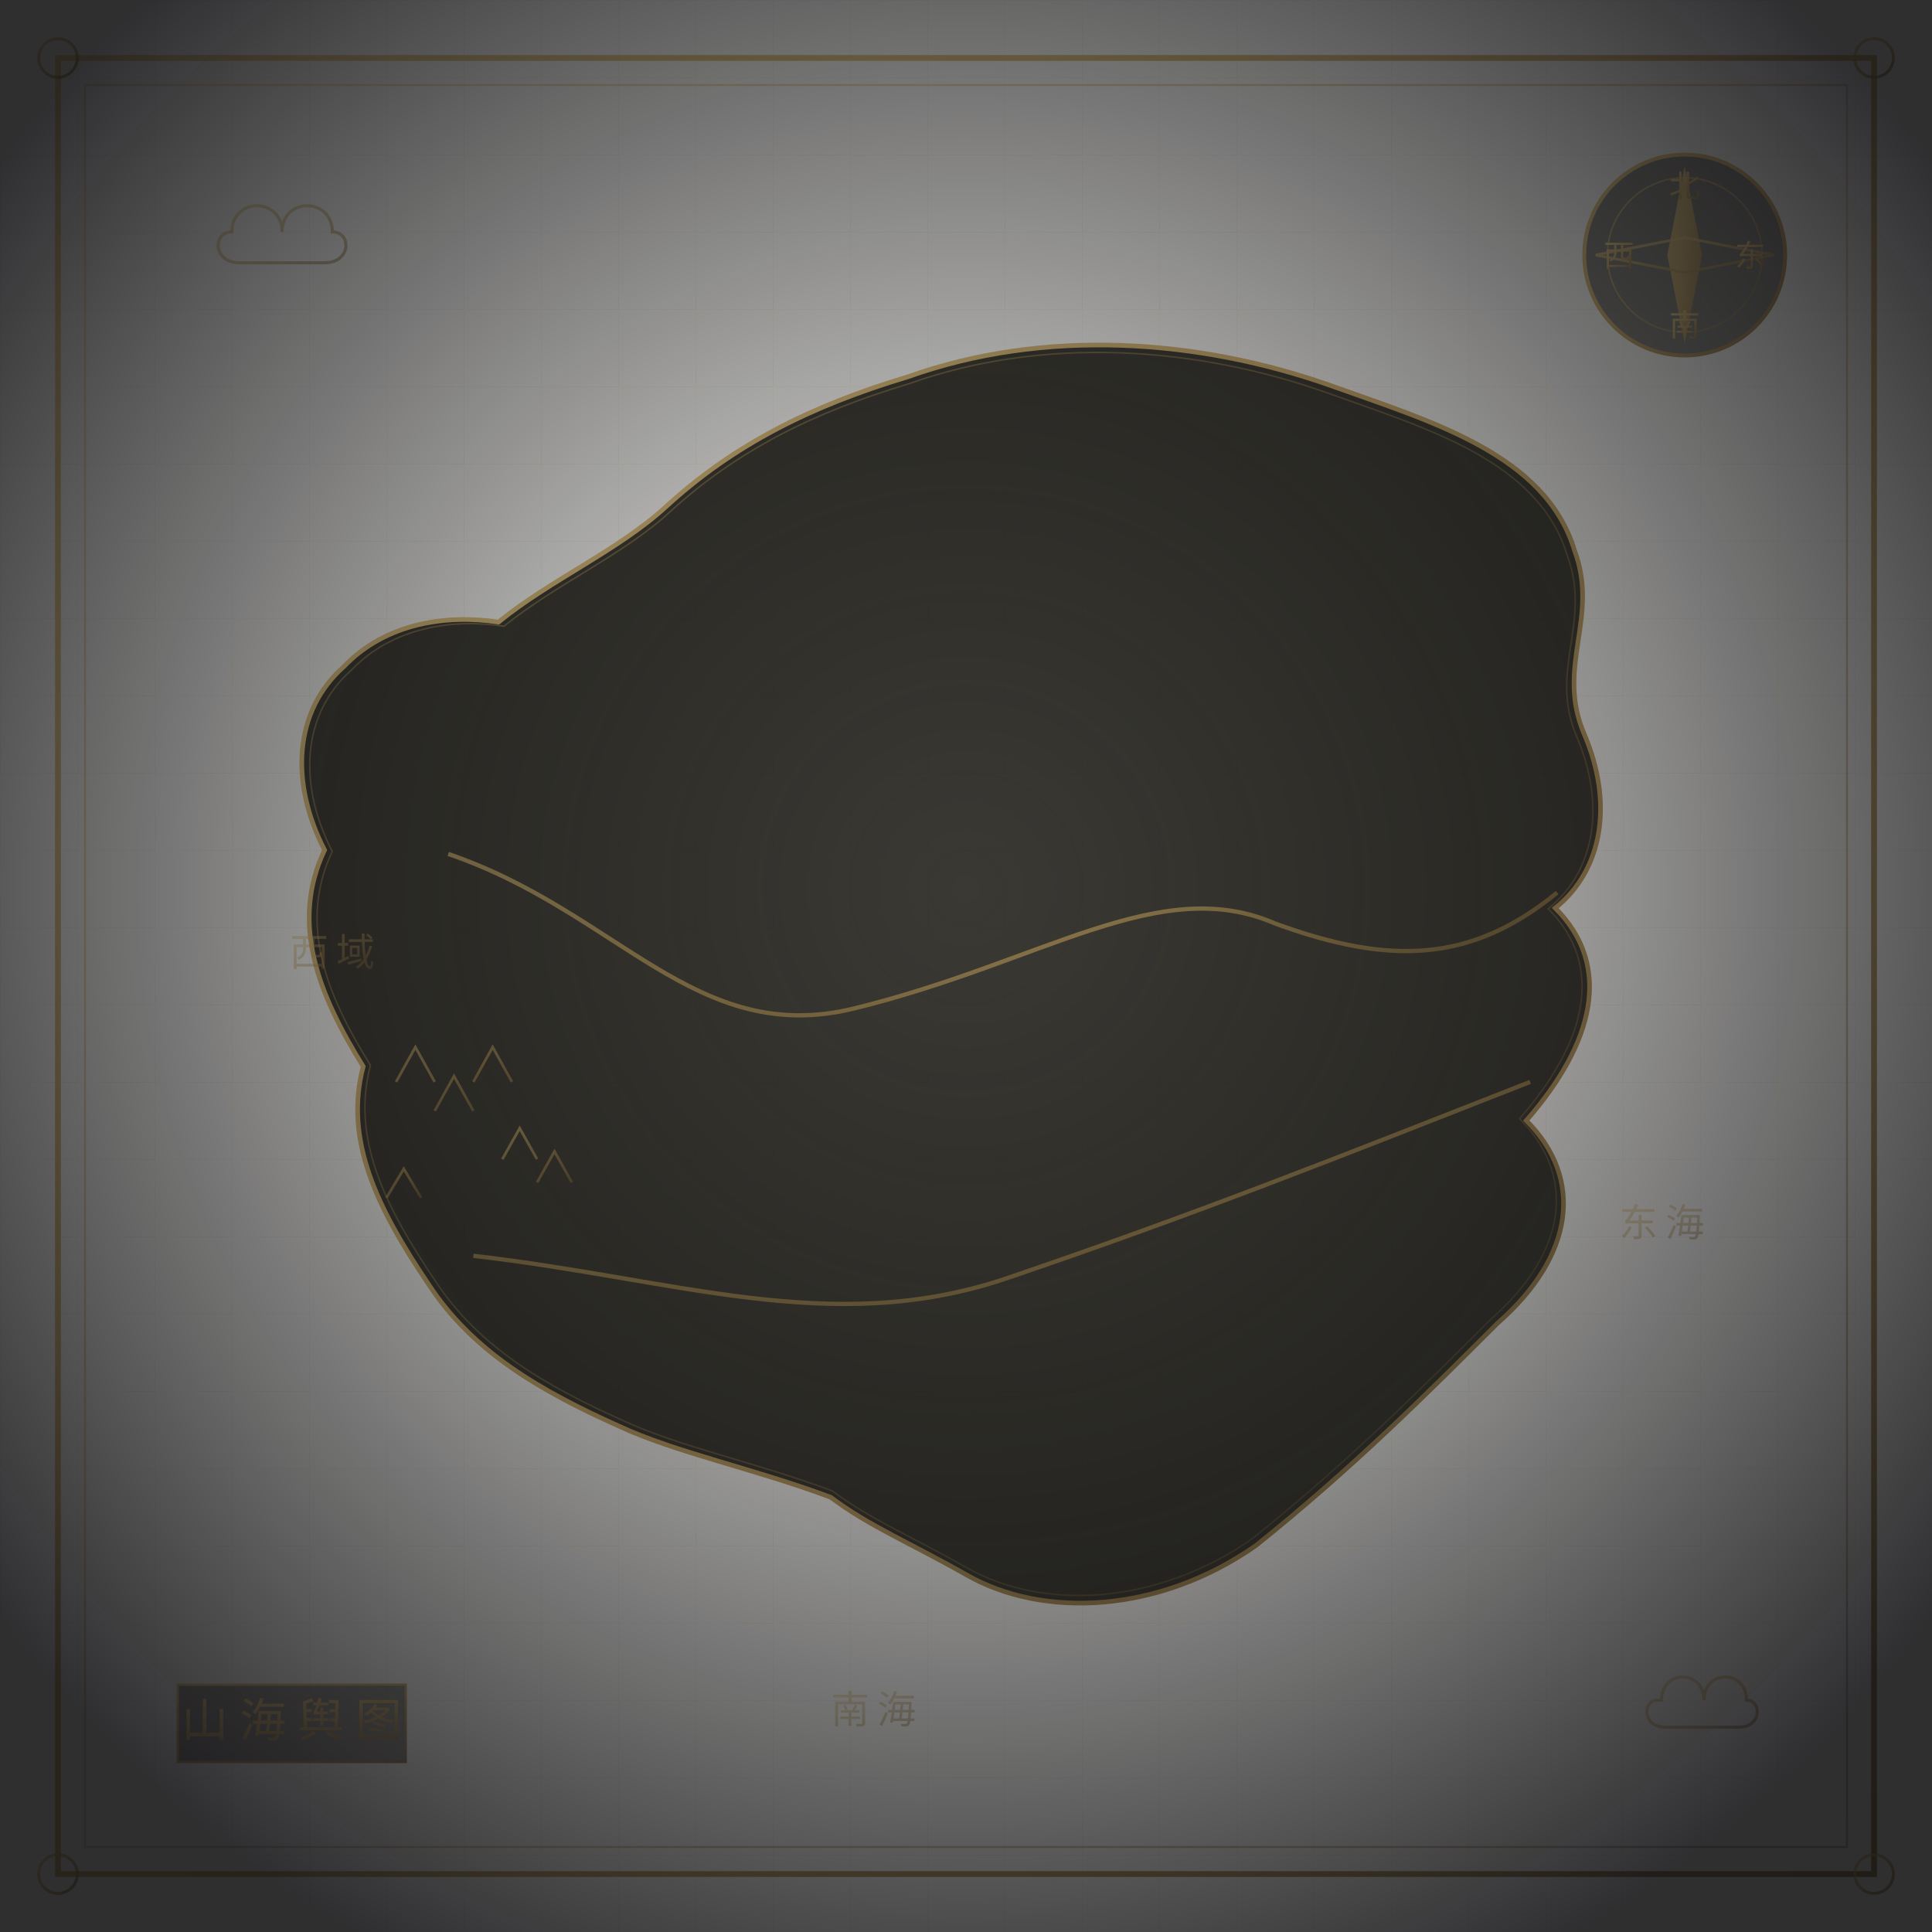
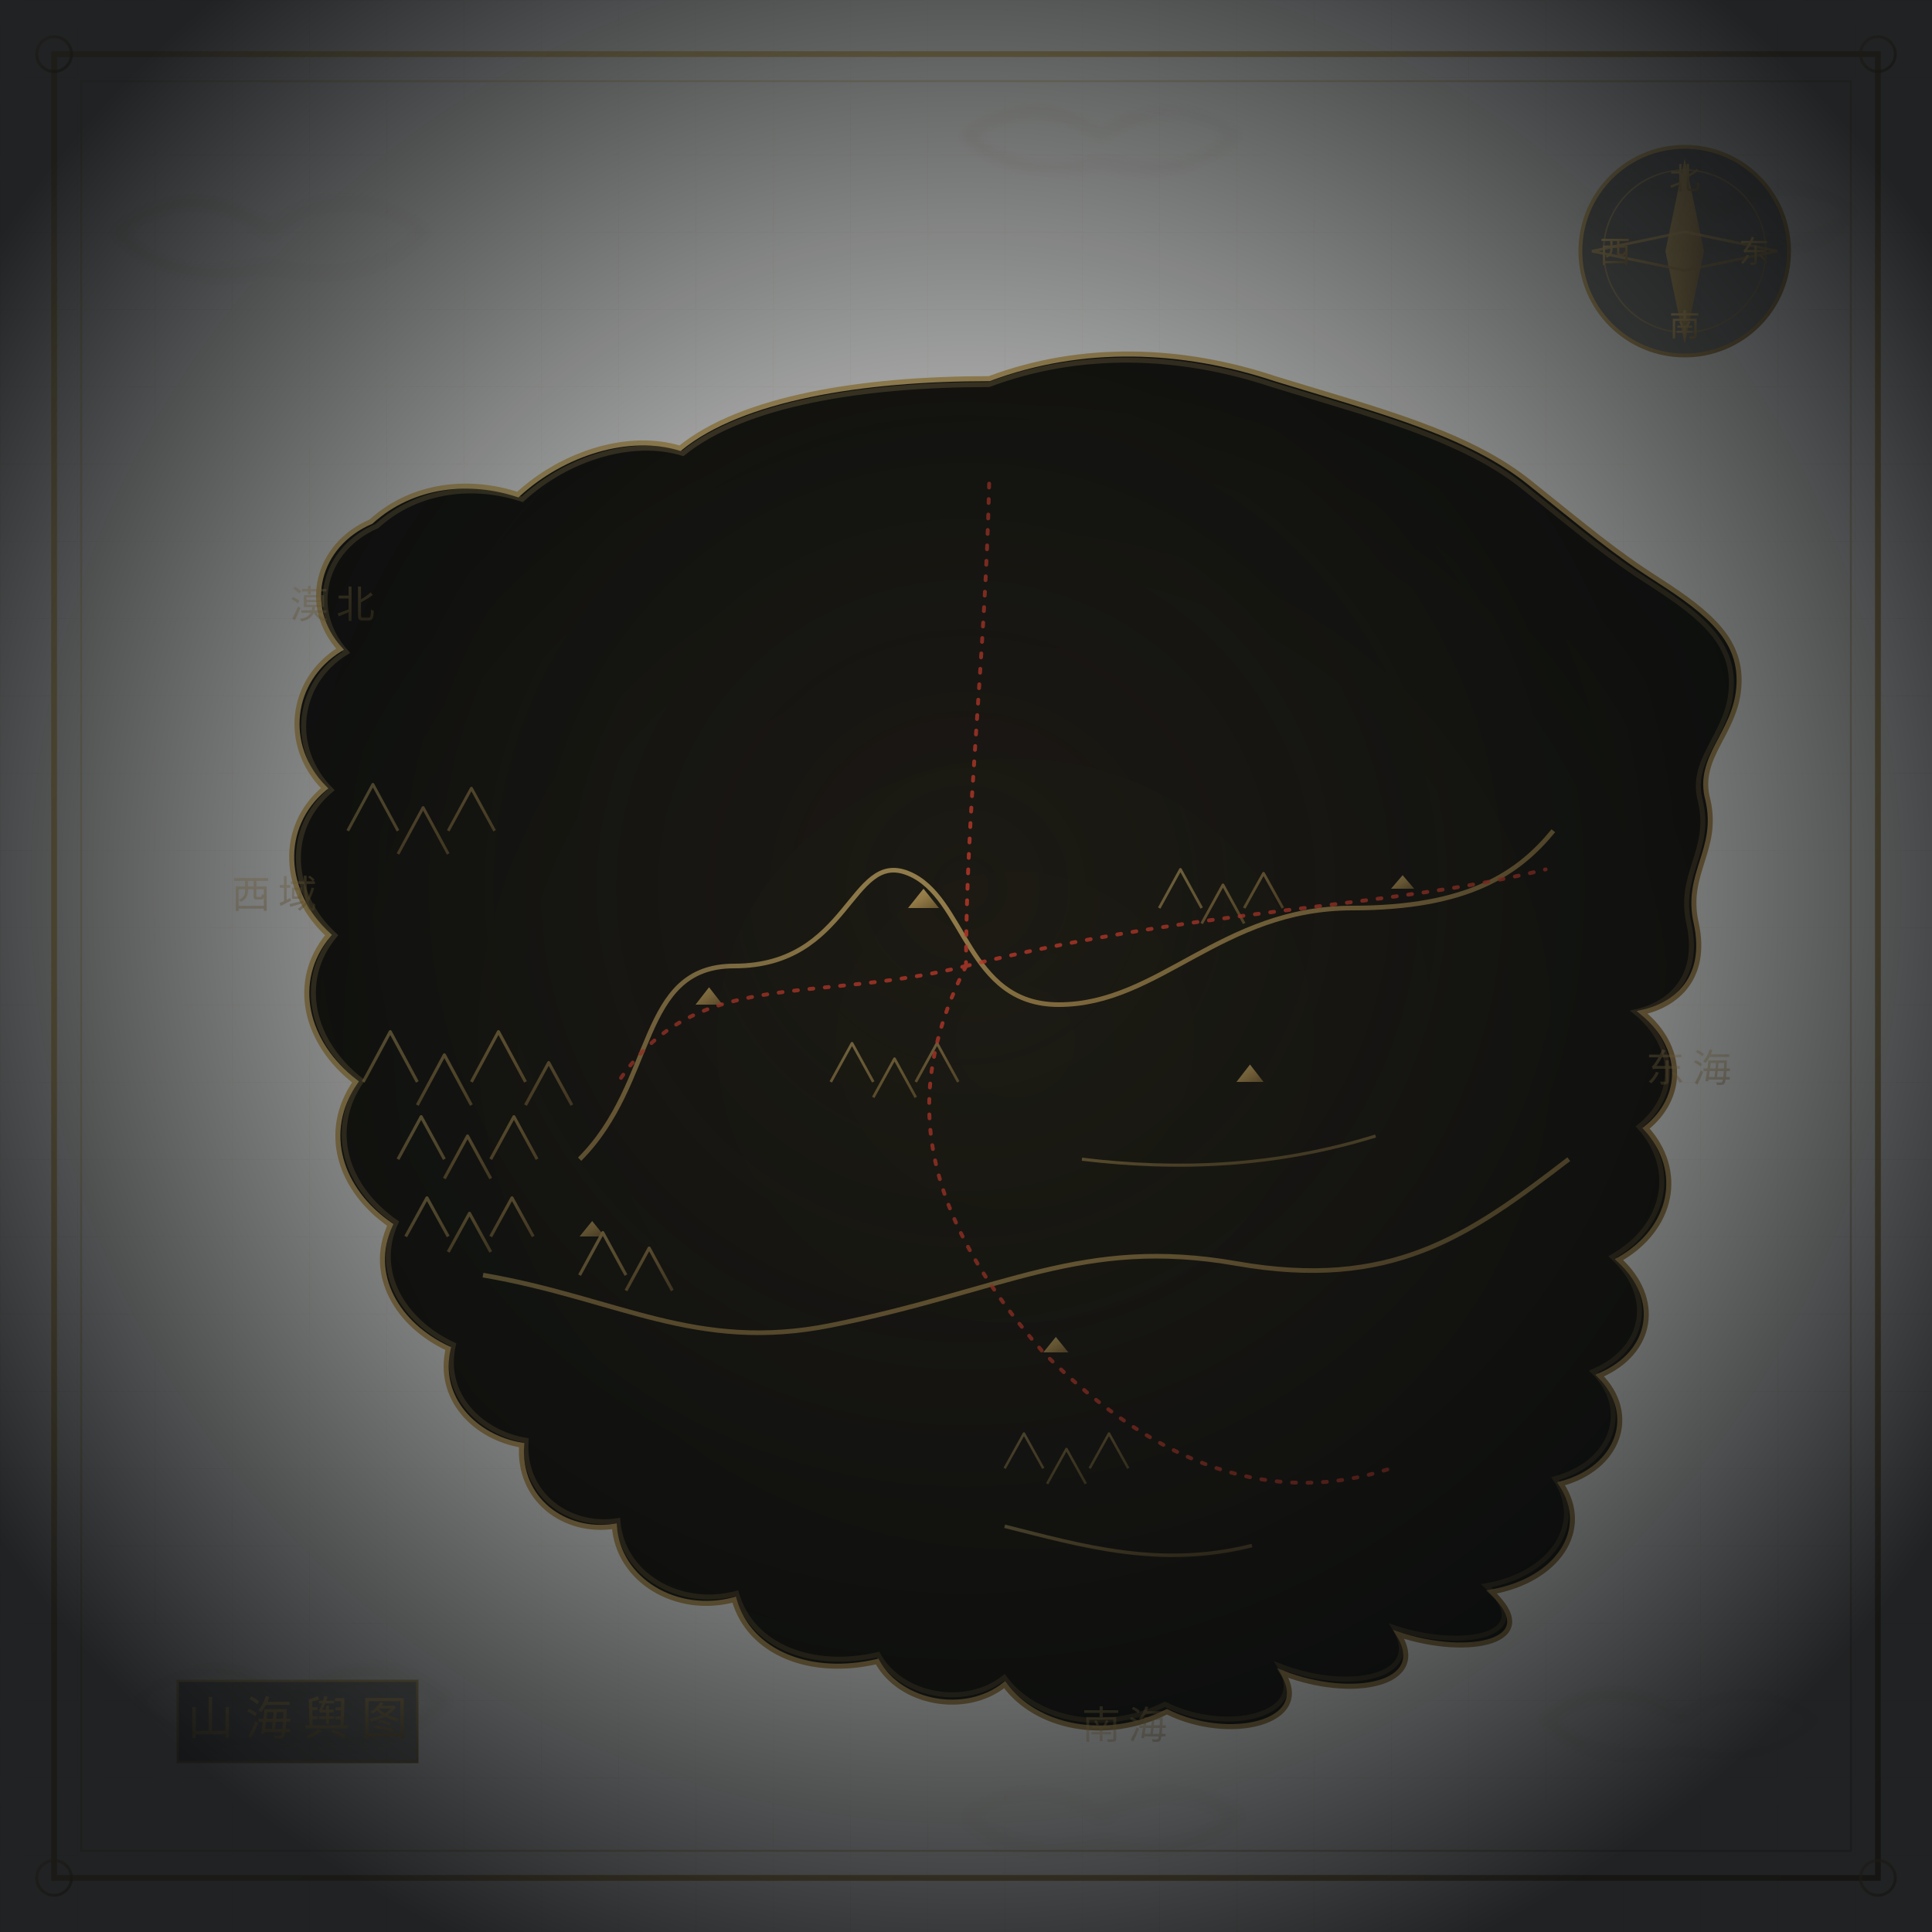
<svg xmlns="http://www.w3.org/2000/svg" viewBox="0 0 1000 1000" width="1000" height="1000" preserveAspectRatio="xMidYMid meet">
  <defs>
    <linearGradient id="gold" x1="0" y1="0" x2="1" y2="1">
      <stop offset="0" stop-color="#e8c87a" />
      <stop offset="0.5" stop-color="#c8a45c" />
      <stop offset="1" stop-color="#8a6d3b" />
    </linearGradient>
-     <radialGradient id="vign" cx="50%" cy="46%" r="62%">
-       <stop offset="0" stop-color="#16130c" stop-opacity="0.0" />
-       <stop offset="1" stop-color="#0a0a0c" stop-opacity="0.85" />
+     <linearGradient id="goldFaint" x1="0" y1="0" x2="1" y2="1">
+       <stop offset="0" stop-color="#c8a45c" stop-opacity="0.55" />
+       <stop offset="1" stop-color="#8a6d3b" stop-opacity="0.35" />
+     </linearGradient>
+     <radialGradient id="sea" cx="50%" cy="46%" r="60%">
+       <stop offset="0" stop-color="#10140f" stop-opacity="0" />
+       <stop offset="1" stop-color="#07090b" stop-opacity="0.9" />
    </radialGradient>
+     <radialGradient id="land" cx="50%" cy="50%" r="55%">
+       <stop offset="0" stop-color="#15130c" />
+       <stop offset="0.75" stop-color="#100e09" />
+       <stop offset="1" stop-color="#0b0a07" />
+     </radialGradient>
+     <filter id="soft" x="-20%" y="-20%" width="140%" height="140%">
+       <feGaussianBlur stdDeviation="3" />
+     </filter>
    <pattern id="grid" width="40" height="40" patternUnits="userSpaceOnUse">
-       <path d="M40 0 L0 0 0 40" fill="none" stroke="url(#gold)" stroke-width="0.6" opacity="0.14" />
+       <path d="M40 0 L0 0 0 40" fill="none" stroke="url(#gold)" stroke-width="0.5" opacity="0.10" />
    </pattern>
  </defs>
  <rect x="0" y="0" width="1000" height="1000" fill="url(#grid)" />
-   <rect x="30" y="30" width="940" height="940" fill="none" stroke="url(#gold)" stroke-width="3" opacity="0.85" />
-   <rect x="44" y="44" width="912" height="912" fill="none" stroke="url(#gold)" stroke-width="1" opacity="0.45" />
+   <rect x="28" y="28" width="944" height="944" fill="none" stroke="url(#gold)" stroke-width="3" opacity="0.85" />
+   <rect x="42" y="42" width="916" height="916" fill="none" stroke="url(#gold)" stroke-width="1" opacity="0.4" />
  <g fill="none" stroke="url(#gold)" stroke-width="1.5" opacity="0.7">
-     <circle cx="30" cy="30" r="10" />
-     <circle cx="970" cy="30" r="10" />
-     <circle cx="30" cy="970" r="10" />
-     <circle cx="970" cy="970" r="10" />
+     <circle cx="28" cy="28" r="9" />
+     <circle cx="972" cy="28" r="9" />
+     <circle cx="28" cy="972" r="9" />
+     <circle cx="972" cy="972" r="9" />
  </g>
-   <path d="M470 195            C540 170 620 175 690 200            C740 218 800 235 815 285            C828 320 805 345 820 380            C835 415 830 450 805 470            C835 500 825 540 790 580            C820 610 815 650 775 685            C740 720 700 760 650 800            C600 835 540 838 500 815            C470 798 450 790 430 775            C390 760 350 752 320 738            C280 720 245 700 222 665            C195 625 178 590 188 552            C165 515 150 478 168 440            C150 405 152 368 178 345            C200 322 232 318 258 322            C285 300 320 285 345 262            C380 230 420 210 470 195 Z" fill="#13110b" fill-opacity="0.92" stroke="url(#gold)" stroke-width="2.4" opacity="0.9" />
-   <path d="M470 195            C540 170 620 175 690 200            C740 218 800 235 815 285            C828 320 805 345 820 380            C835 415 830 450 805 470            C835 500 825 540 790 580            C820 610 815 650 775 685            C740 720 700 760 650 800            C600 835 540 838 500 815            C470 798 450 790 430 775            C390 760 350 752 320 738            C280 720 245 700 222 665            C195 625 178 590 188 552            C165 515 150 478 168 440            C150 405 152 368 178 345            C200 322 232 318 258 322            C285 300 320 285 345 262            C380 230 420 210 470 195 Z" fill="none" stroke="url(#gold)" stroke-width="0.8" opacity="0.35" transform="translate(6 6) scale(0.988)" />
-   <g fill="none" stroke="url(#gold)" stroke-width="1.4" opacity="0.55">
-     <path d="M205 560 l10 -18 l10 18 M225 575 l10 -18 l10 18 M245 560 l10 -18 l10 18" />
-     <path d="M260 600 l9 -16 l9 16 M278 612 l9 -16 l9 16" />
-     <path d="M200 620 l9 -15 l9 15" />
+   <g fill="none" stroke="url(#goldFaint)" stroke-width="2" opacity="0.4" filter="url(#soft)">
+     <path d="M60 120 q40 -30 80 0 q40 -30 80 0 q-30 30 -80 18 q-50 12 -80 -18 Z" />
+     <path d="M820 110 q35 -26 70 0 q35 -26 70 0 q-26 26 -70 16 q-44 10 -70 -16 Z" />
+     <path d="M70 880 q40 -30 80 0 q40 -30 80 0 q-30 30 -80 18 q-50 12 -80 -18 Z" />
+     <path d="M800 890 q35 -26 70 0 q35 -26 70 0 q-26 26 -70 16 q-44 10 -70 -16 Z" />
+     <path d="M500 70 q35 -24 70 0 q35 -24 70 0 q-26 24 -70 14 q-44 10 -70 -14 Z" />
+     <path d="M500 940 q35 -24 70 0 q35 -24 70 0 q-26 24 -70 14 q-44 10 -70 -14 Z" />
  </g>
-   <path d="M245 650 C350 662 430 692 520 662 C620 628 690 600 792 560" fill="none" stroke="url(#gold)" stroke-width="2.2" opacity="0.6" />
-   <path d="M232 442 C320 472 360 542 442 522 C540 498 600 452 660 478 C720 500 762 498 806 462" fill="none" stroke="url(#gold)" stroke-width="2.2" opacity="0.6" />
-   <g fill="url(#gold)" opacity="0.4" font-family="serif" font-size="20" letter-spacing="4">
-     <text x="838" y="640">东海</text>
-     <text x="430" y="892">南海</text>
-     <text x="150" y="500">西域</text>
+   <path id="china" d="M512 196       C560 178 612 180 660 196       C712 212 760 224 792 250       C822 274 836 286 858 300       C886 318 902 332 900 356       C898 380 878 392 884 414       C890 440 872 452 878 478       C884 506 868 520 850 524       C872 542 872 568 852 584       C872 606 866 636 838 652       C860 672 856 700 828 712       C848 732 838 760 808 768       C824 792 806 818 772 824       C800 850 760 858 724 846       C740 872 700 880 664 866       C680 892 636 902 604 886       C572 902 536 894 520 872       C500 888 466 882 454 860       C420 868 388 856 380 828       C350 836 320 818 318 790       C292 794 268 776 270 748       C246 744 226 724 232 698       C206 686 190 660 202 634       C176 616 166 586 184 560       C158 540 150 508 170 484       C146 462 144 428 168 408       C146 386 150 352 176 336       C156 314 164 282 192 270       C214 250 244 248 268 256       C292 234 326 224 352 232       C384 206 446 196 512 196 Z" fill="url(#land)" stroke="url(#gold)" stroke-width="2.6" opacity="0.95" />
+   <use href="#china" fill="none" stroke="url(#gold)" stroke-width="0.8" opacity="0.3" transform="translate(5 5) scale(0.99)" />
+   <g fill="none" stroke="url(#gold)" stroke-width="1.6" opacity="0.6" stroke-linejoin="round">
+     <path d="M188 560 l14 -26 l14 26 M216 572 l14 -26 l14 26 M244 560 l14 -26 l14 26 M272 572 l12 -22 l12 22" />
+     <path d="M206 600 l12 -22 l12 22 M230 610 l12 -22 l12 22 M254 600 l12 -22 l12 22" />
+     <path d="M210 640 l11 -20 l11 20 M232 648 l11 -20 l11 20 M254 640 l11 -20 l11 20" />
+     <path d="M300 660 l12 -22 l12 22 M324 668 l12 -22 l12 22" />
  </g>
-   <g transform="translate(872 132)" opacity="0.85">
-     <circle r="52" fill="#0d0b08" fill-opacity="0.6" stroke="url(#gold)" stroke-width="2" />
-     <circle r="40" fill="none" stroke="url(#gold)" stroke-width="0.8" opacity="0.6" />
-     <path d="M0 -46 L9 0 L0 46 L-9 0 Z" fill="url(#gold)" opacity="0.9" />
-     <path d="M-46 0 L0 -9 L46 0 L0 9 Z" fill="none" stroke="url(#gold)" stroke-width="1.4" opacity="0.8" />
+   <g fill="none" stroke="url(#gold)" stroke-width="1.5" opacity="0.55" stroke-linejoin="round">
+     <path d="M180 430 l13 -24 l13 24 M206 442 l13 -24 l13 24 M232 430 l12 -22 l12 22" />
+   </g>
+   <g fill="none" stroke="url(#gold)" stroke-width="1.4" opacity="0.5" stroke-linejoin="round">
+     <path d="M430 560 l11 -20 l11 20 M452 568 l11 -20 l11 20 M474 560 l11 -20 l11 20" />
+   </g>
+   <g fill="none" stroke="url(#gold)" stroke-width="1.4" opacity="0.5" stroke-linejoin="round">
+     <path d="M600 470 l11 -20 l11 20 M622 478 l11 -20 l11 20 M644 470 l10 -18 l10 18" />
+   </g>
+   <g fill="none" stroke="url(#gold)" stroke-width="1.3" opacity="0.45" stroke-linejoin="round">
+     <path d="M520 760 l10 -18 l10 18 M542 768 l10 -18 l10 18 M564 760 l10 -18 l10 18" />
+   </g>
+   <path d="M300 600 C340 560 330 500 380 500 C440 500 440 440 470 452            C500 464 500 520 548 520 C600 520 632 470 700 470 C760 470 786 452 804 430" fill="none" stroke="url(#gold)" stroke-width="2.4" opacity="0.65" />
+   <path d="M250 660 C320 672 360 700 430 686 C520 668 560 640 640 654            C720 668 760 640 812 600" fill="none" stroke="url(#gold)" stroke-width="2.4" opacity="0.65" />
+   <path d="M520 790 C560 800 600 812 648 800" fill="none" stroke="url(#gold)" stroke-width="1.8" opacity="0.5" />
+   <path d="M560 600 C610 606 660 604 712 588" fill="none" stroke="url(#gold)" stroke-width="1.6" opacity="0.45" />
+   <g fill="url(#gold)" opacity="0.7">
+     <path d="M0 0 l16 0 l-8 -10 Z" transform="translate(470 470)" />
+     <path d="M0 0 l14 0 l-7 -9 Z" transform="translate(360 520)" />
+     <path d="M0 0 l14 0 l-7 -9 Z" transform="translate(640 560)" />
+     <path d="M0 0 l13 0 l-6.5 -8 Z" transform="translate(540 700)" />
+     <path d="M0 0 l13 0 l-6.5 -8 Z" transform="translate(300 640)" />
+     <path d="M0 0 l12 0 l-6 -7 Z" transform="translate(720 460)" />
+   </g>
+   <g fill="url(#gold)" opacity="0.38" font-family="serif" font-size="20" letter-spacing="4">
+     <text x="852" y="560">东海</text>
+     <text x="560" y="900">南海</text>
+     <text x="120" y="470">西域</text>
+     <text x="150" y="320">漠北</text>
+   </g>
+   <g fill="none" stroke="#c0392b" stroke-width="2" opacity="0.8" stroke-dasharray="2 6" stroke-linecap="round">
+     <path d="M500 500 C470 560 470 620 540 700 C600 760 660 780 720 760" />
+     <path d="M500 500 C420 520 360 500 320 560" />
+     <path d="M500 500 C500 420 510 340 512 250" />
+     <path d="M500 500 C620 470 720 470 800 450" />
+   </g>
+   <g transform="translate(872 130)" opacity="0.9">
+     <circle r="54" fill="#0d0b08" fill-opacity="0.6" stroke="url(#gold)" stroke-width="2" />
+     <circle r="42" fill="none" stroke="url(#gold)" stroke-width="0.8" opacity="0.6" />
+     <path d="M0 -48 L10 0 L0 48 L-10 0 Z" fill="url(#gold)" opacity="0.92" />
+     <path d="M-48 0 L0 -10 L48 0 L0 10 Z" fill="none" stroke="url(#gold)" stroke-width="1.4" opacity="0.8" />
    <g fill="url(#gold)" font-family="serif" font-size="16" text-anchor="middle">
-       <text x="0" y="-30">北</text>
-       <text x="0" y="42">南</text>
-       <text x="34" y="6">东</text>
-       <text x="-34" y="6">西</text>
+       <text x="0" y="-32">北</text>
+       <text x="0" y="44">南</text>
+       <text x="36" y="6">东</text>
+       <text x="-36" y="6">西</text>
    </g>
  </g>
-   <g fill="none" stroke="url(#gold)" stroke-width="1.6" opacity="0.5">
-     <path d="M120 120 c0 -18 26 -18 26 0 c0 -18 26 -18 26 0 c10 0 10 16 -4 16 l-44 0 c-14 0 -14 -16 -4 -16 Z" />
-     <path d="M860 880 c0 -16 22 -16 22 0 c0 -16 22 -16 22 0 c8 0 8 14 -4 14 l-38 0 c-12 0 -12 -14 -4 -14 Z" />
+   <g opacity="0.85">
+     <rect x="92" y="870" width="124" height="42" fill="#0d0b08" fill-opacity="0.55" stroke="url(#gold)" stroke-width="1.2" />
+     <text x="154" y="898" fill="url(#gold)" font-family="serif" font-size="24" letter-spacing="6" text-anchor="middle">山海舆图</text>
  </g>
-   <g opacity="0.8">
-     <rect x="92" y="872" width="118" height="40" fill="#0d0b08" fill-opacity="0.55" stroke="url(#gold)" stroke-width="1.2" />
-     <text x="151" y="899" fill="url(#gold)" font-family="serif" font-size="24" letter-spacing="6" text-anchor="middle">山海舆图</text>
-   </g>
-   <rect x="0" y="0" width="1000" height="1000" fill="url(#vign)" />
+   <rect x="0" y="0" width="1000" height="1000" fill="url(#sea)" />
</svg>
